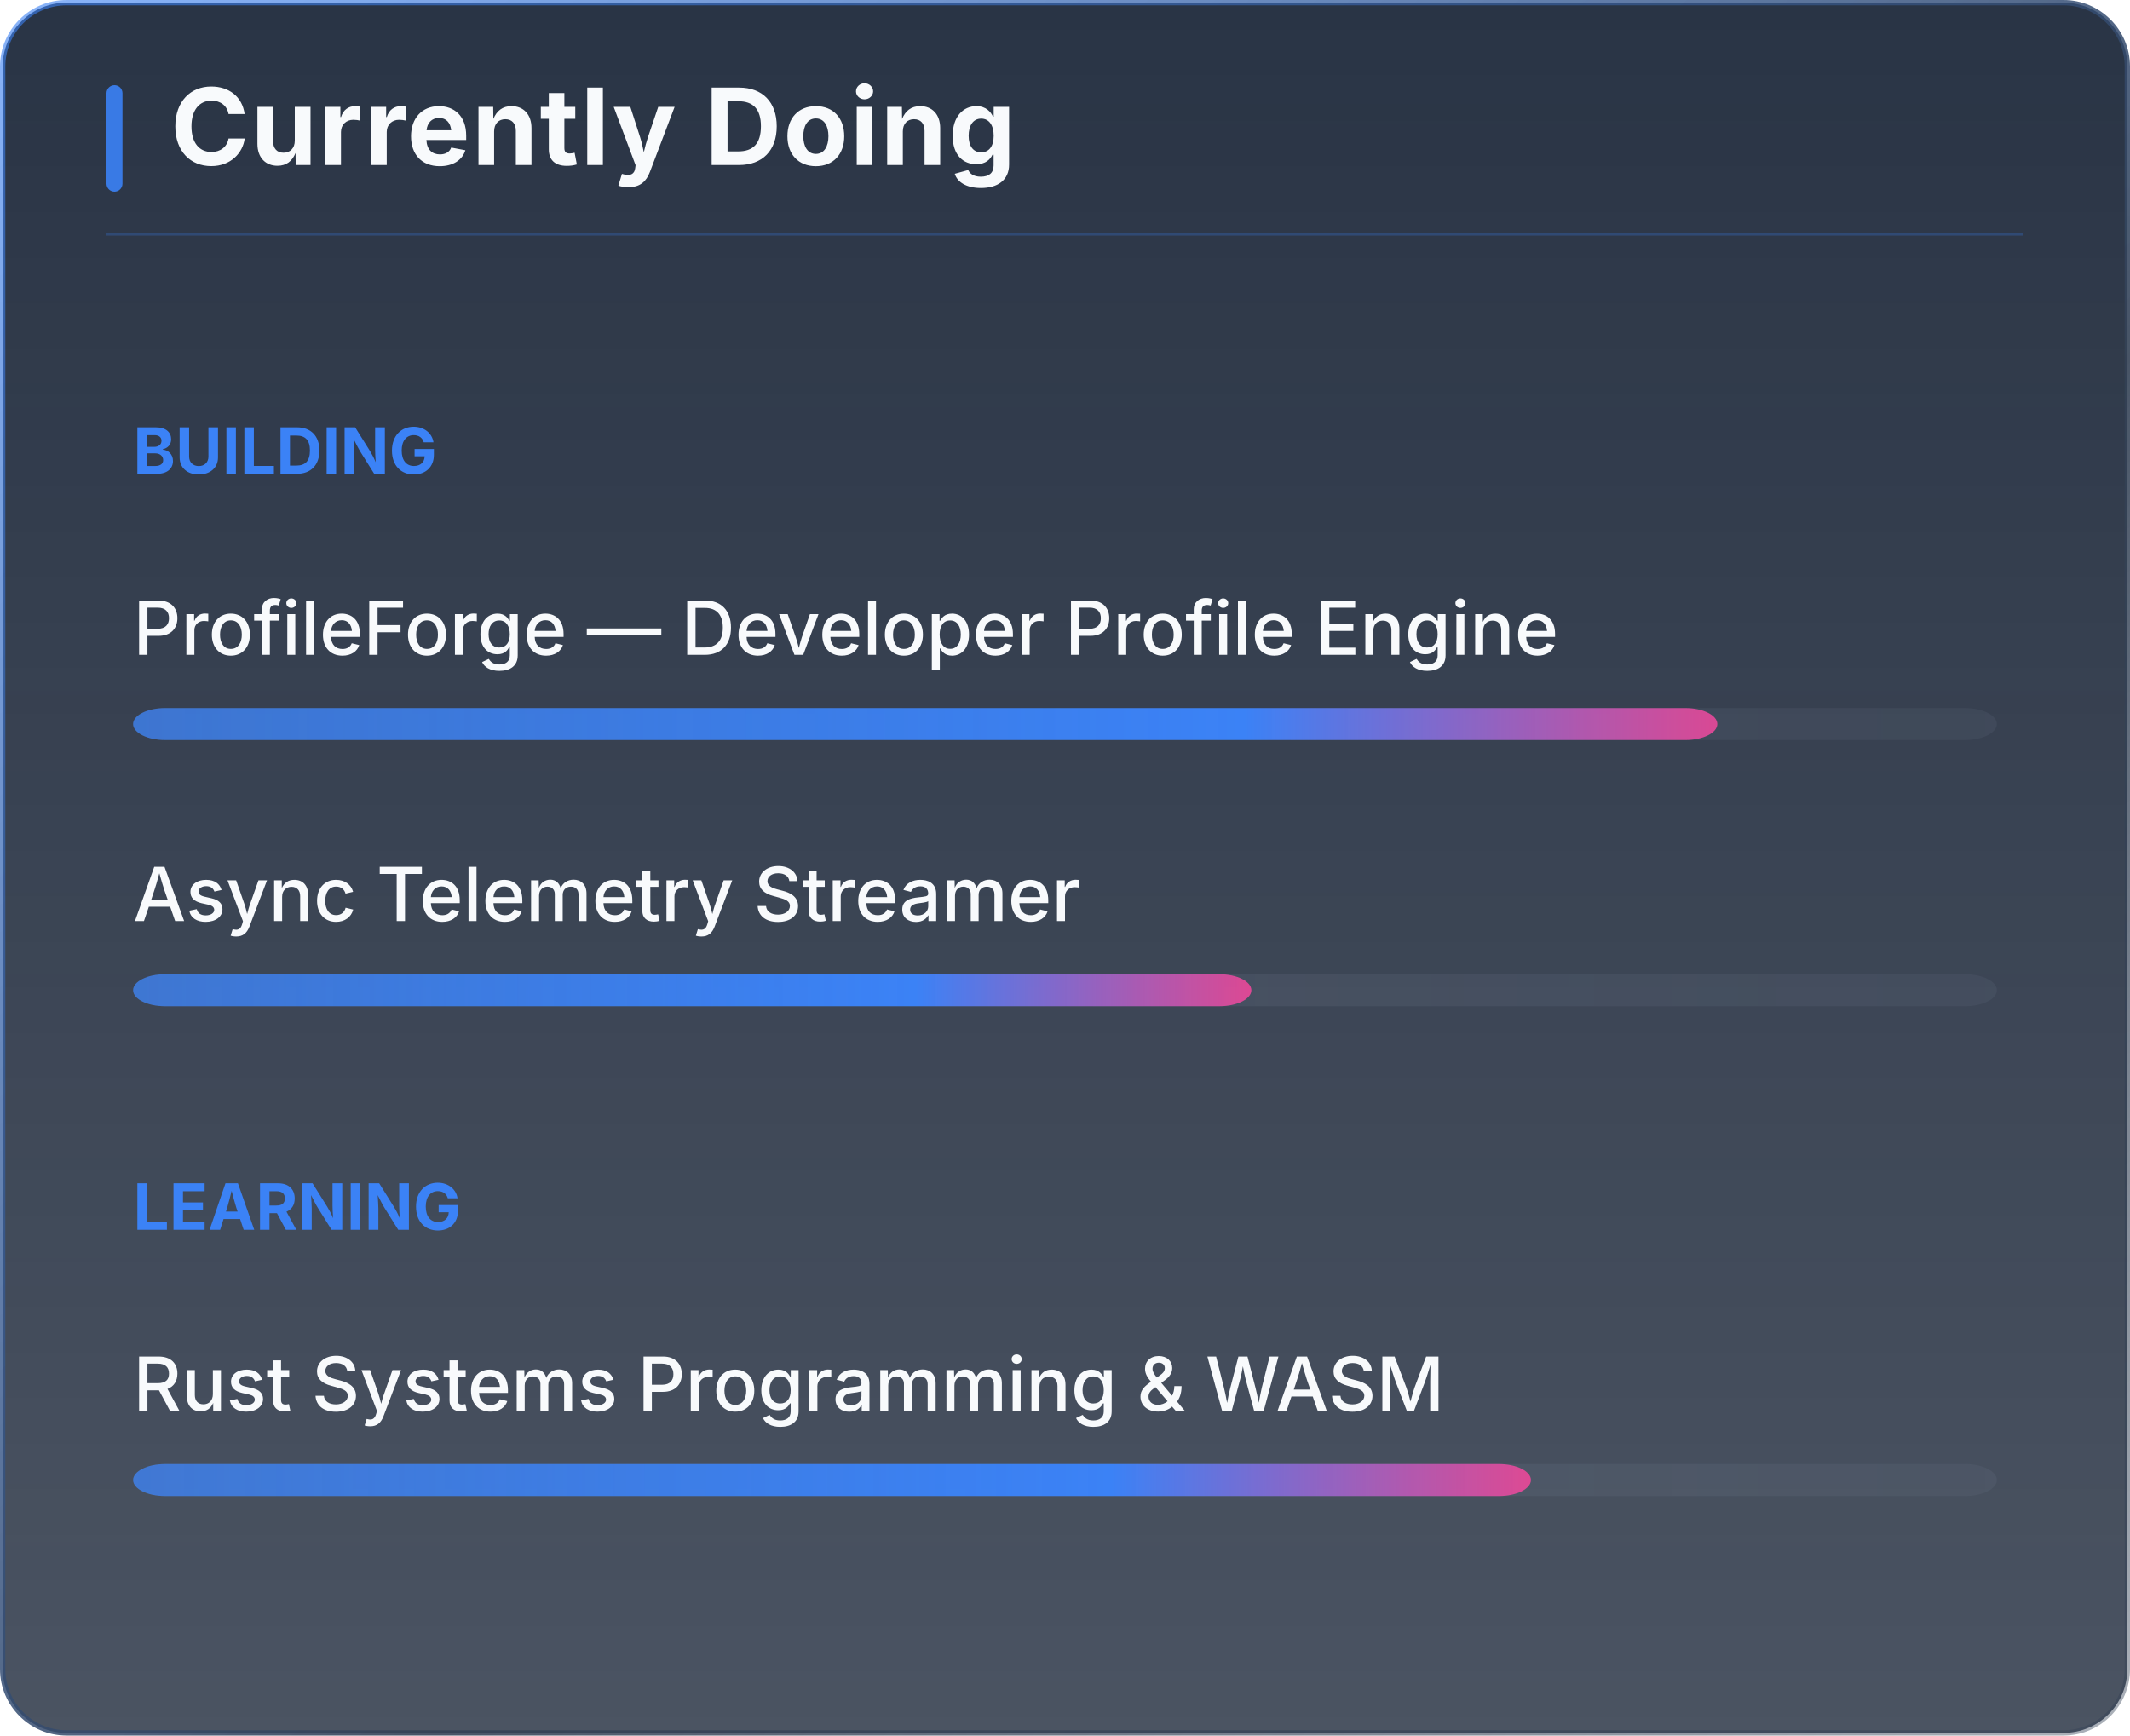
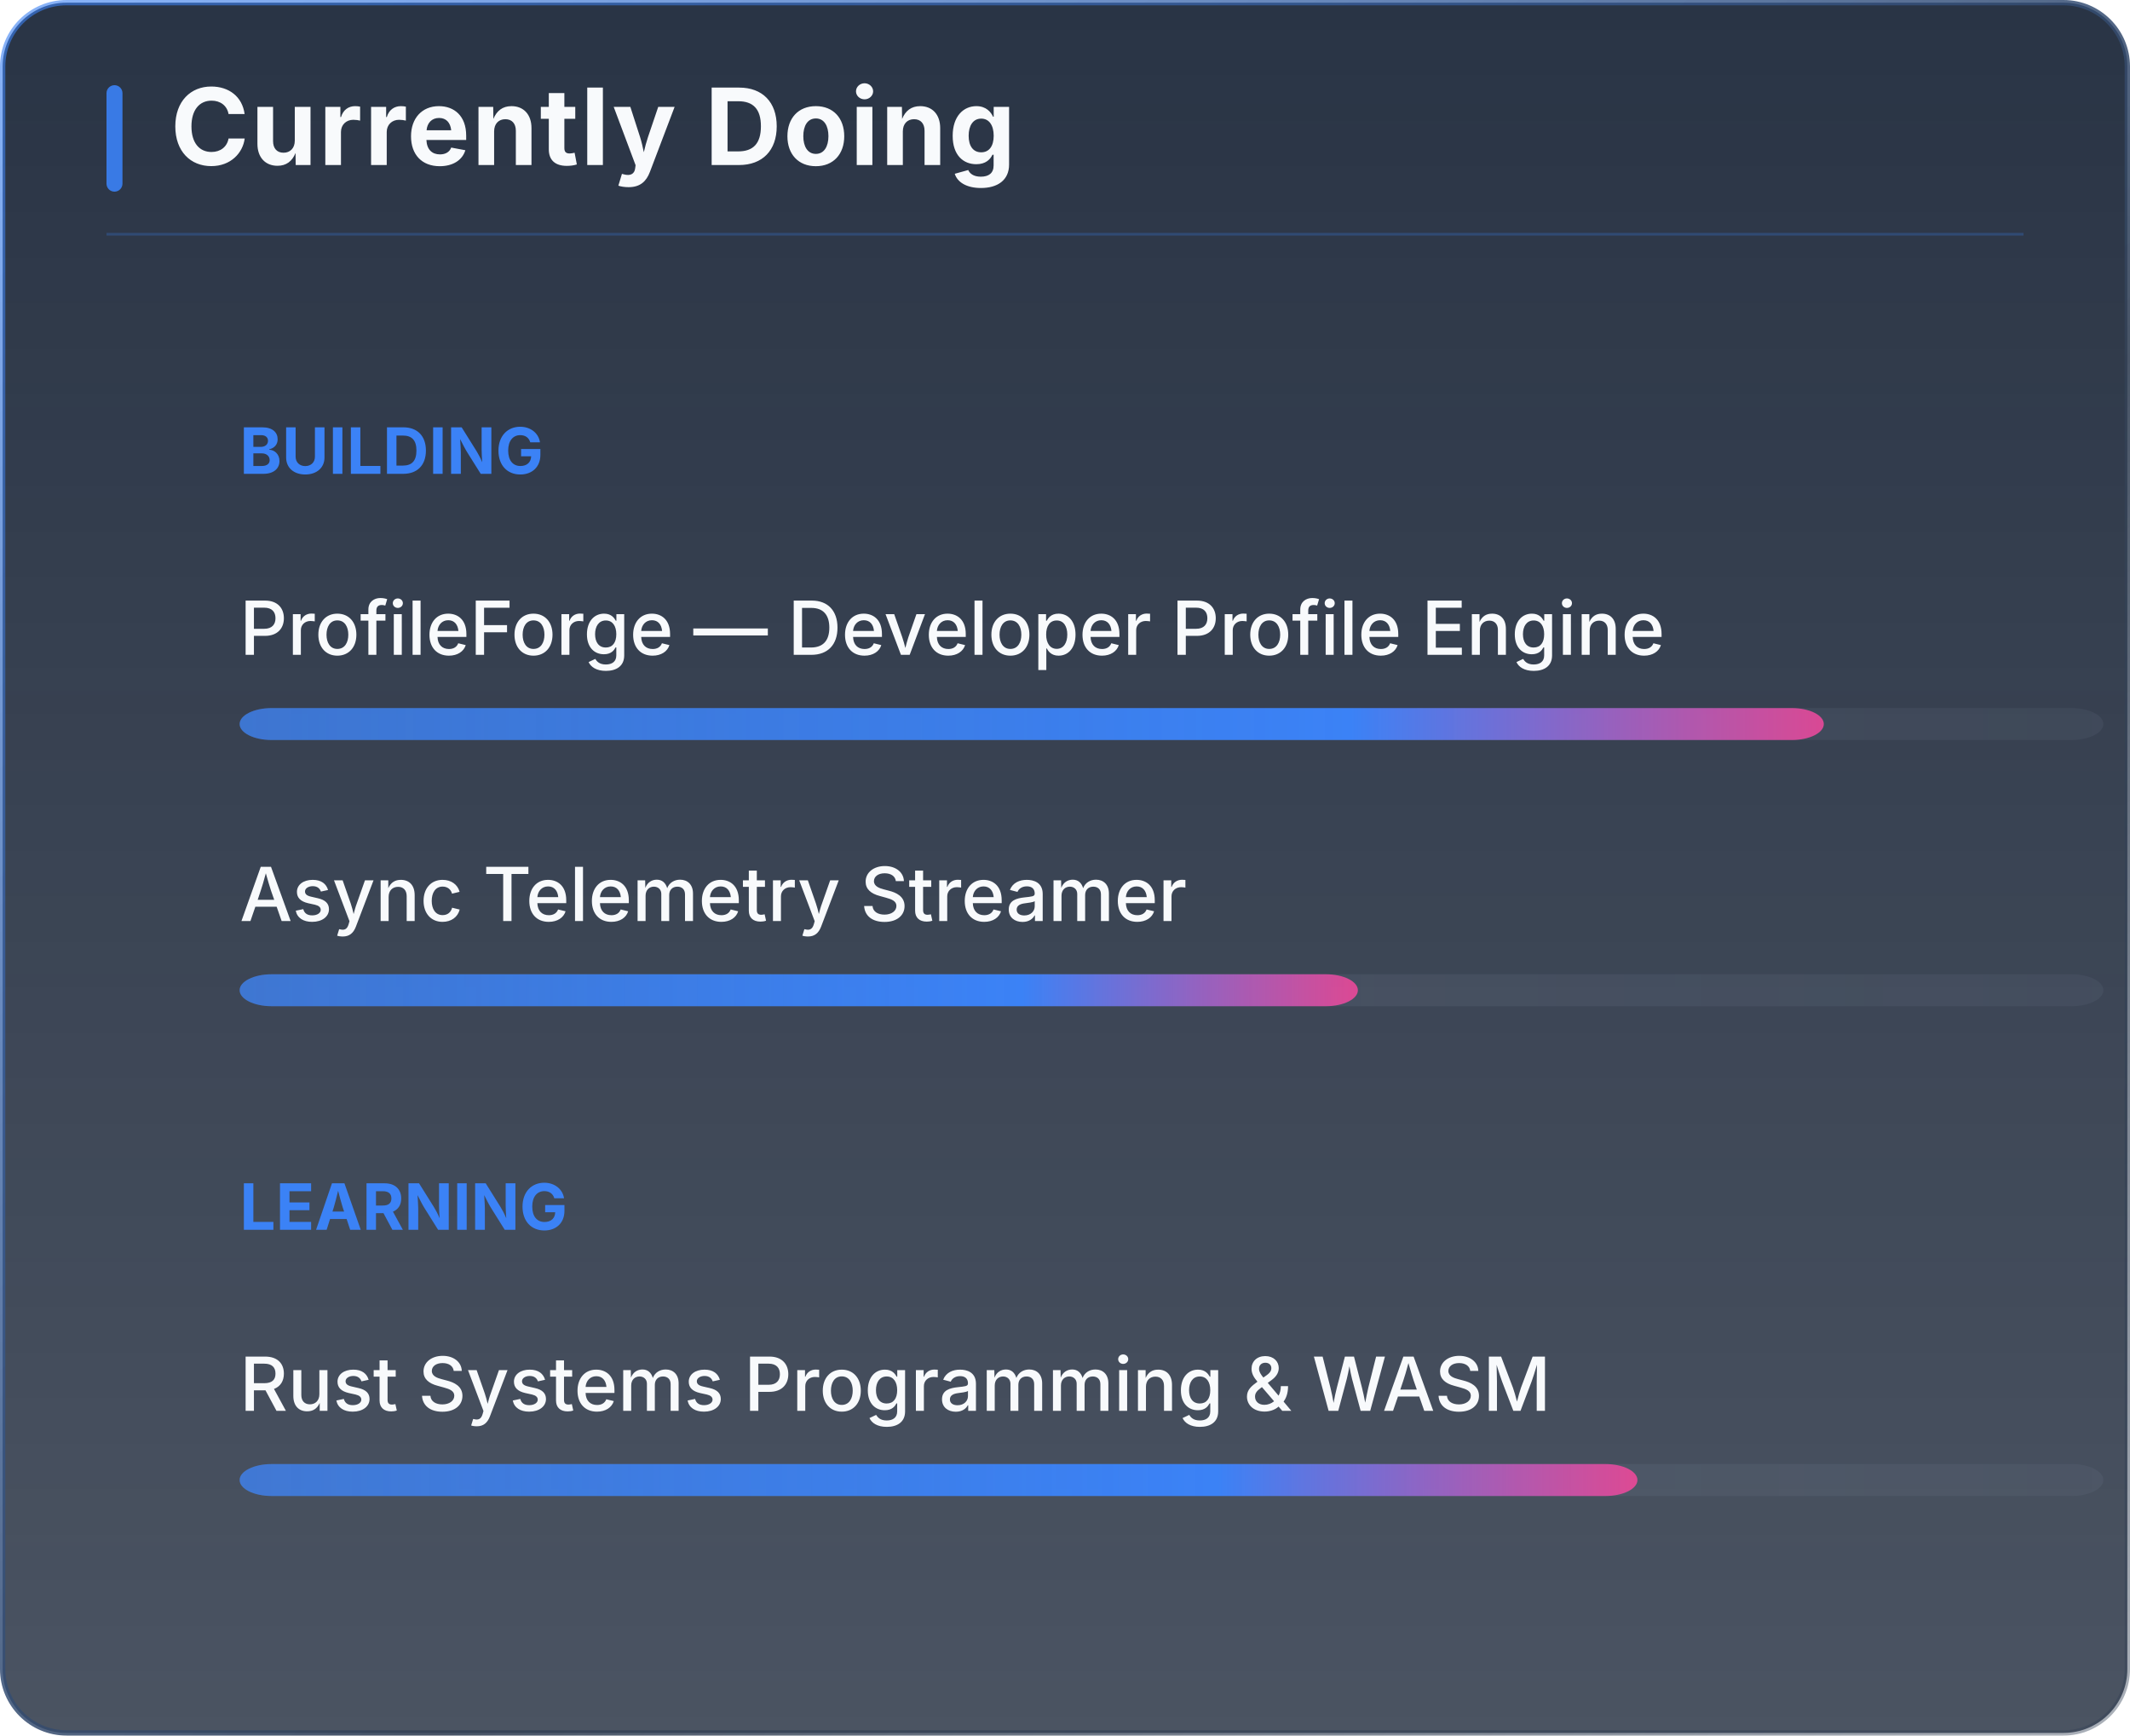
<svg xmlns="http://www.w3.org/2000/svg" width="400" height="326" viewBox="0 0 400 326" role="img">
  <defs>
    <linearGradient id="pf-progress-grad" x1="0%" y1="0%" x2="100%" y2="0%">
      <stop offset="0%" stop-color="#3B82F6" stop-opacity="0.75" />
      <stop offset="70%" stop-color="#3B82F6" />
      <stop offset="100%" stop-color="#EC4899" stop-opacity="0.9" />
    </linearGradient>
    <linearGradient id="pf-card-border" x1="0%" y1="0%" x2="100%" y2="100%">
      <stop offset="0%" stop-color="#3B82F6" stop-opacity="0.6" />
      <stop offset="60%" stop-color="#334155" stop-opacity="0.9" />
      <stop offset="100%" stop-color="#334155" stop-opacity="0.4" />
    </linearGradient>
    <linearGradient id="pf-card-bg" x1="0%" y1="0%" x2="0%" y2="100%">
      <stop offset="0%" stop-color="#1E293B" stop-opacity="0.95" />
      <stop offset="100%" stop-color="#1E293B" stop-opacity="0.8" />
    </linearGradient>
    <linearGradient id="pf-card-gradient" x1="0%" y1="0%" x2="100%" y2="0%">
      <stop offset="0%" stop-color="#3b0918" />
      <stop offset="50%" stop-color="#1e1333" />
      <stop offset="100%" stop-color="#091629" />
    </linearGradient>
    <linearGradient id="pf-track-bg" x1="0%" y1="0%" x2="100%" y2="0%">
      <stop offset="0%" stop-color="#94A3B8" stop-opacity="0.15" />
      <stop offset="100%" stop-color="#94A3B8" stop-opacity="0.08" />
    </linearGradient>
    <linearGradient id="pf-badge-0" x1="0%" y1="0%" x2="100%" y2="100%">
      <stop offset="0%" stop-color="#3B82F6" stop-opacity="0.25" />
      <stop offset="100%" stop-color="#3B82F6" stop-opacity="0.1" />
    </linearGradient>
    <linearGradient id="pf-badge-1" x1="0%" y1="0%" x2="100%" y2="100%">
      <stop offset="0%" stop-color="#10B981" stop-opacity="0.25" />
      <stop offset="100%" stop-color="#10B981" stop-opacity="0.1" />
    </linearGradient>
    <linearGradient id="pf-badge-2" x1="0%" y1="0%" x2="100%" y2="100%">
      <stop offset="0%" stop-color="#8B5CF6" stop-opacity="0.25" />
      <stop offset="100%" stop-color="#8B5CF6" stop-opacity="0.1" />
    </linearGradient>
    <linearGradient id="pf-badge-3" x1="0%" y1="0%" x2="100%" y2="100%">
      <stop offset="0%" stop-color="#F59E0B" stop-opacity="0.25" />
      <stop offset="100%" stop-color="#F59E0B" stop-opacity="0.1" />
    </linearGradient>
    <linearGradient id="pf-badge-4" x1="0%" y1="0%" x2="100%" y2="100%">
      <stop offset="0%" stop-color="#EF4444" stop-opacity="0.25" />
      <stop offset="100%" stop-color="#EF4444" stop-opacity="0.1" />
    </linearGradient>
    <linearGradient id="pf-badge-5" x1="0%" y1="0%" x2="100%" y2="100%">
      <stop offset="0%" stop-color="#06B6D4" stop-opacity="0.25" />
      <stop offset="100%" stop-color="#06B6D4" stop-opacity="0.1" />
    </linearGradient>
    <linearGradient id="pf-badge-6" x1="0%" y1="0%" x2="100%" y2="100%">
      <stop offset="0%" stop-color="#EC4899" stop-opacity="0.25" />
      <stop offset="100%" stop-color="#EC4899" stop-opacity="0.1" />
    </linearGradient>
    <linearGradient id="pf-badge-7" x1="0%" y1="0%" x2="100%" y2="100%">
      <stop offset="0%" stop-color="#84CC16" stop-opacity="0.25" />
      <stop offset="100%" stop-color="#84CC16" stop-opacity="0.1" />
    </linearGradient>
  </defs>
  <svg x="0" y="0" width="400" height="326" viewBox="0 0 400 326" fill="none" role="group">
    <rect x="0.5" y="0.5" width="399" height="325" fill="url(#pf-card-bg)" stroke="url(#pf-card-border)" stroke-width="1" rx="12" />
    <rect x="20" y="16" width="3" height="20" rx="1.5" fill="#3B82F6" opacity="0.9" />
    <text x="32" y="31" font-family="Inter, sans-serif" font-size="20" font-weight="700" fill="#F8FAFC" letter-spacing="0.3">Currently Doing</text>
    <line x1="20" y1="44" x2="380" y2="44" stroke="#3B82F6" stroke-width="0.5" stroke-opacity="0.25" />
-     <text x="25" y="89" font-family="Inter, sans-serif" font-size="12" font-weight="700" fill="#3B82F6">BUILDING</text>
-     <text x="25" y="123" font-family="Inter, sans-serif" font-size="14" font-weight="500" fill="#F8FAFC">ProfileForge — Developer Profile Engine</text>
+     <text x="45" y="89" font-family="Inter, sans-serif" font-size="12" font-weight="700" fill="#3B82F6">BUILDING</text>
+     <text x="45" y="123" font-family="Inter, sans-serif" font-size="14" font-weight="500" fill="#F8FAFC">ProfileForge — Developer Profile Engine</text>
    <g role="meter" aria-valuenow="85" aria-valuemin="0" aria-valuemax="100">
-       <rect x="25" y="133" width="350" height="6" fill="url(#pf-track-bg)" rx="6" />
-       <rect x="25" y="133" width="297.5" height="6" fill="url(#pf-progress-grad)" rx="6">
+       <rect x="45" y="133" width="350" height="6" fill="url(#pf-track-bg)" rx="6" />
+       <rect x="45" y="133" width="297.5" height="6" fill="url(#pf-progress-grad)" rx="6">
        <animate attributeName="width" from="0" to="297.5" dur="1.28s" calcMode="spline" keySplines="0.25 0.1 0.25 1" fill="freeze" />
      </rect>
    </g>
-     <text x="25" y="173" font-family="Inter, sans-serif" font-size="14" font-weight="500" fill="#F8FAFC">Async Telemetry Streamer</text>
+     <text x="45" y="173" font-family="Inter, sans-serif" font-size="14" font-weight="500" fill="#F8FAFC">Async Telemetry Streamer</text>
    <g role="meter" aria-valuenow="60" aria-valuemin="0" aria-valuemax="100">
-       <rect x="25" y="183" width="350" height="6" fill="url(#pf-track-bg)" rx="6" />
-       <rect x="25" y="183" width="210.0" height="6" fill="url(#pf-progress-grad)" rx="6">
+       <rect x="45" y="183" width="350" height="6" fill="url(#pf-track-bg)" rx="6" />
+       <rect x="45" y="183" width="210.0" height="6" fill="url(#pf-progress-grad)" rx="6">
        <animate attributeName="width" from="0" to="210.0" dur="1.08s" calcMode="spline" keySplines="0.25 0.1 0.25 1" fill="freeze" />
      </rect>
    </g>
-     <text x="25" y="231" font-family="Inter, sans-serif" font-size="12" font-weight="700" fill="#3B82F6">LEARNING</text>
-     <text x="25" y="265" font-family="Inter, sans-serif" font-size="14" font-weight="500" fill="#F8FAFC">Rust Systems Programming &amp; WASM</text>
+     <text x="45" y="231" font-family="Inter, sans-serif" font-size="12" font-weight="700" fill="#3B82F6">LEARNING</text>
+     <text x="45" y="265" font-family="Inter, sans-serif" font-size="14" font-weight="500" fill="#F8FAFC">Rust Systems Programming &amp; WASM</text>
    <g role="meter" aria-valuenow="75" aria-valuemin="0" aria-valuemax="100">
-       <rect x="25" y="275" width="350" height="6" fill="url(#pf-track-bg)" rx="6" />
-       <rect x="25" y="275" width="262.5" height="6" fill="url(#pf-progress-grad)" rx="6">
+       <rect x="45" y="275" width="350" height="6" fill="url(#pf-track-bg)" rx="6" />
+       <rect x="45" y="275" width="262.5" height="6" fill="url(#pf-progress-grad)" rx="6">
        <animate attributeName="width" from="0" to="262.5" dur="1.20s" calcMode="spline" keySplines="0.25 0.1 0.25 1" fill="freeze" />
      </rect>
    </g>
  </svg>
</svg>
